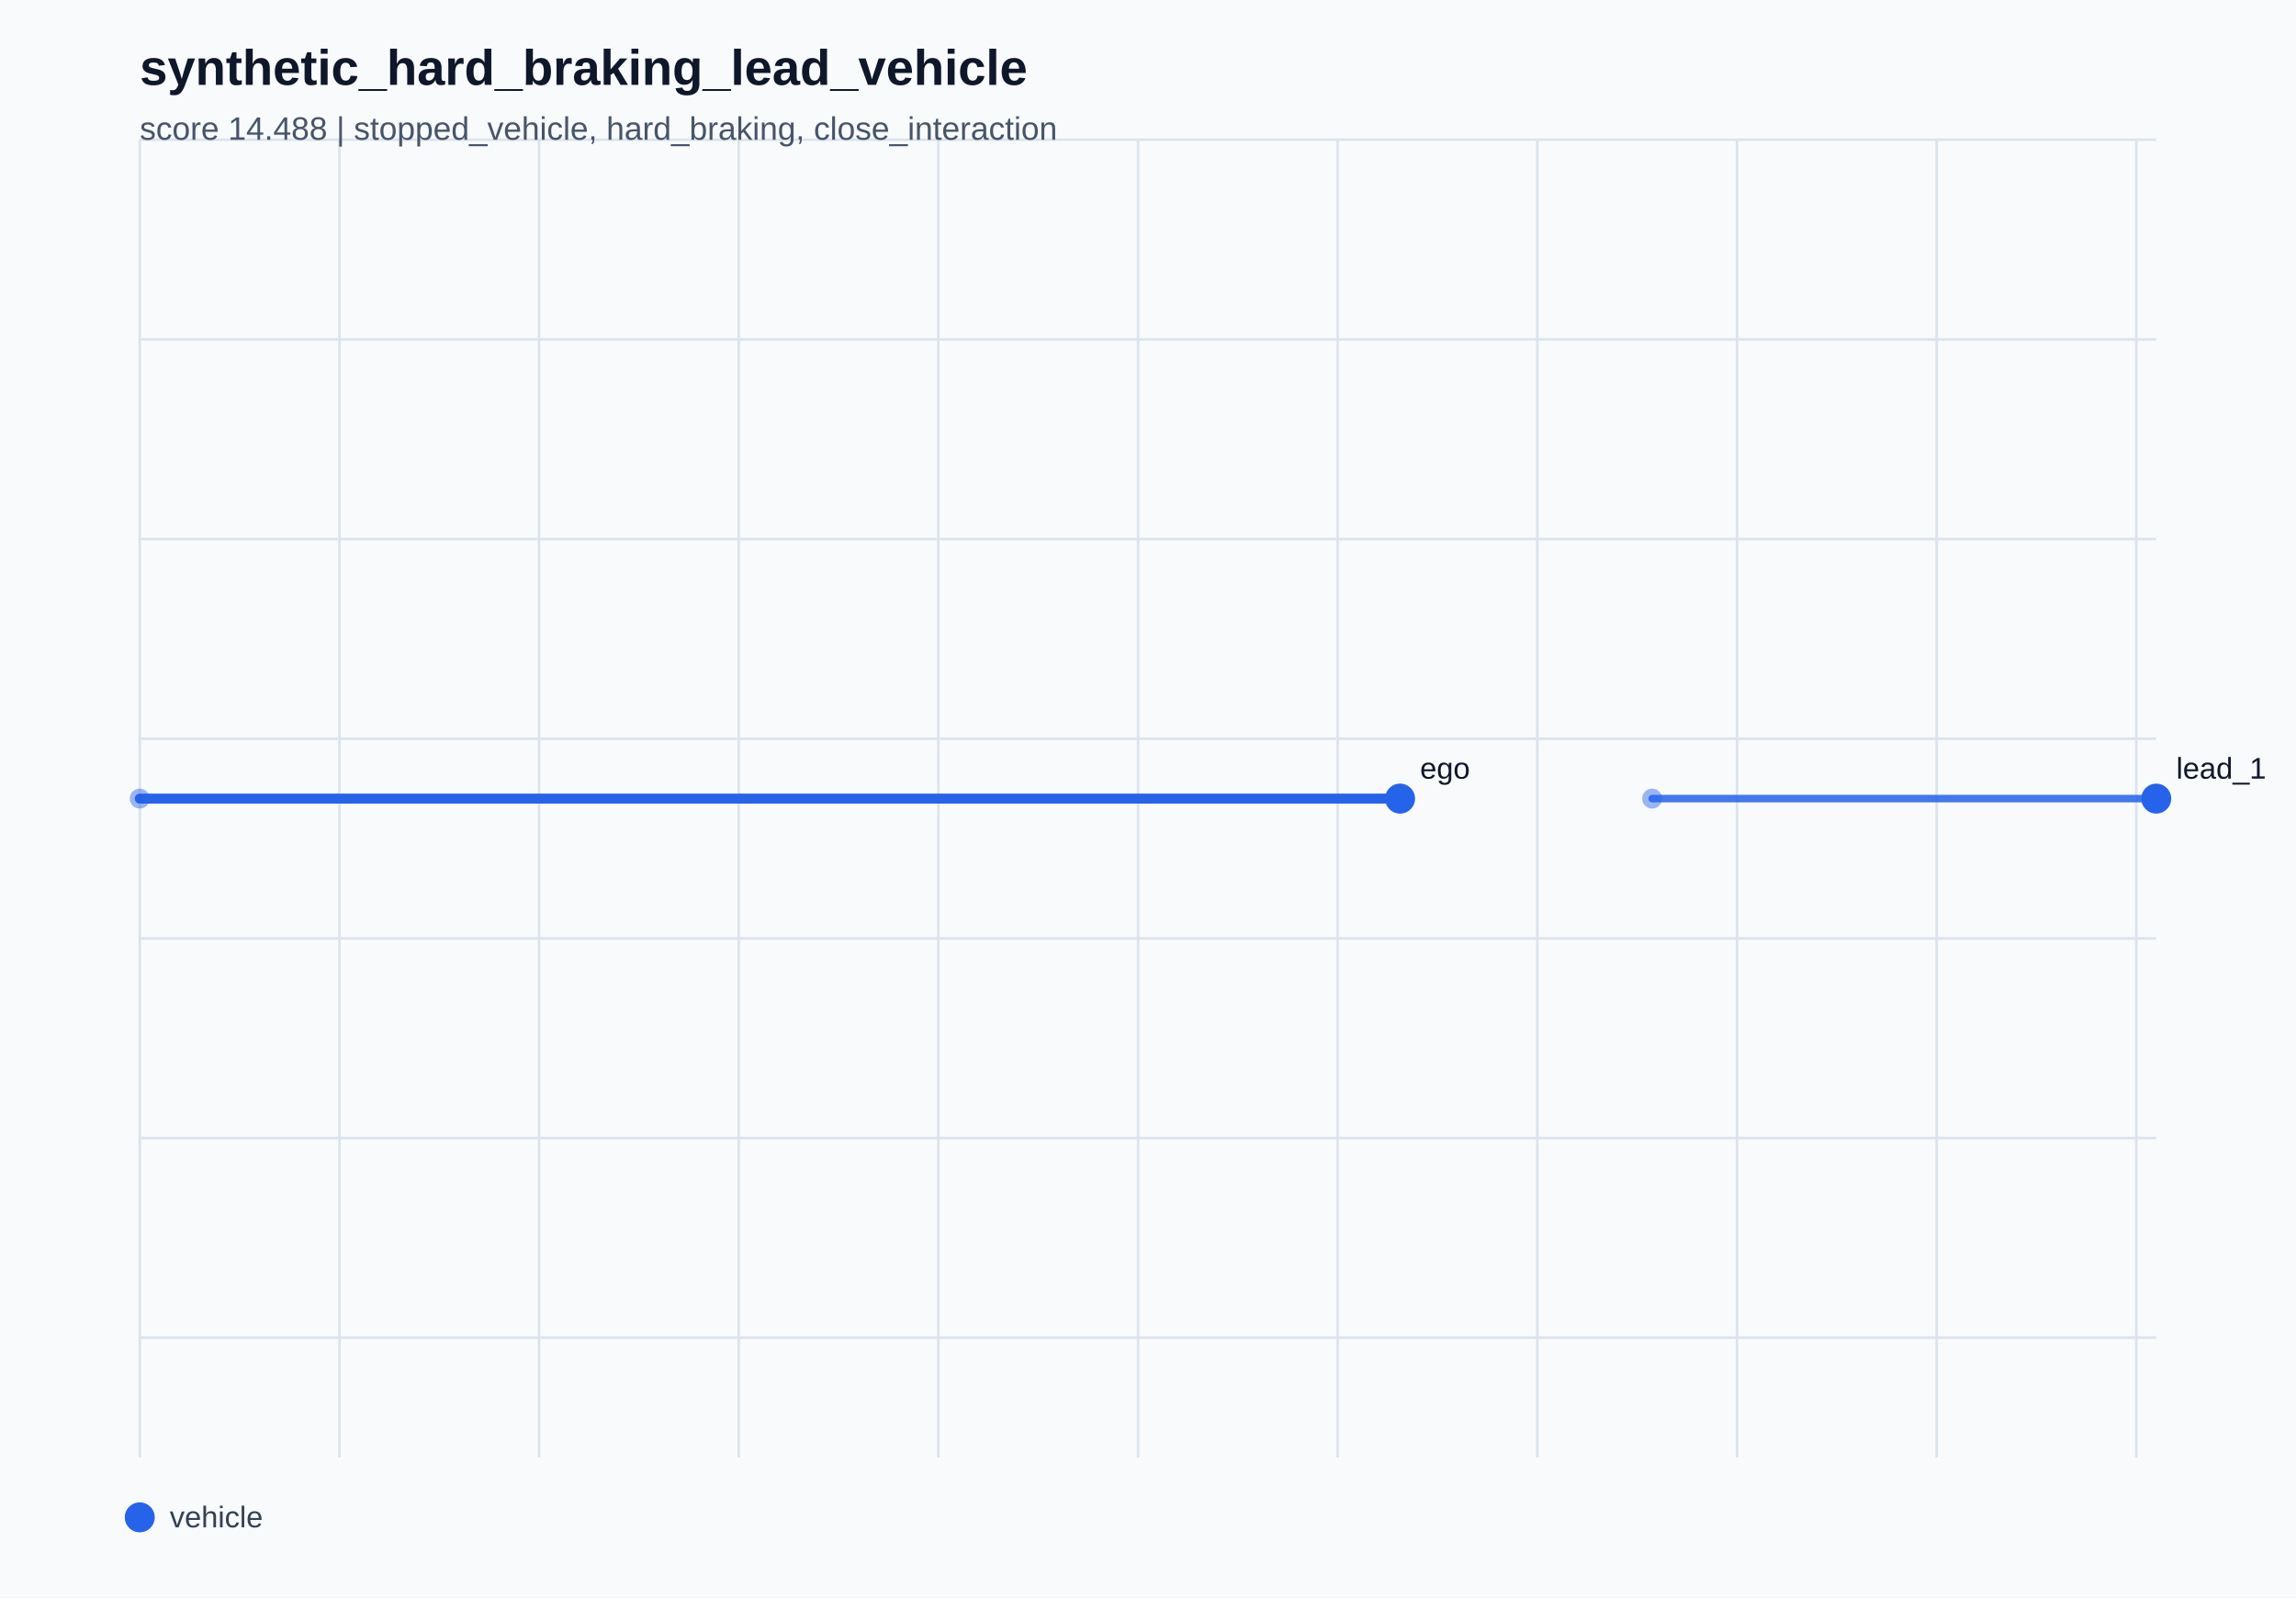
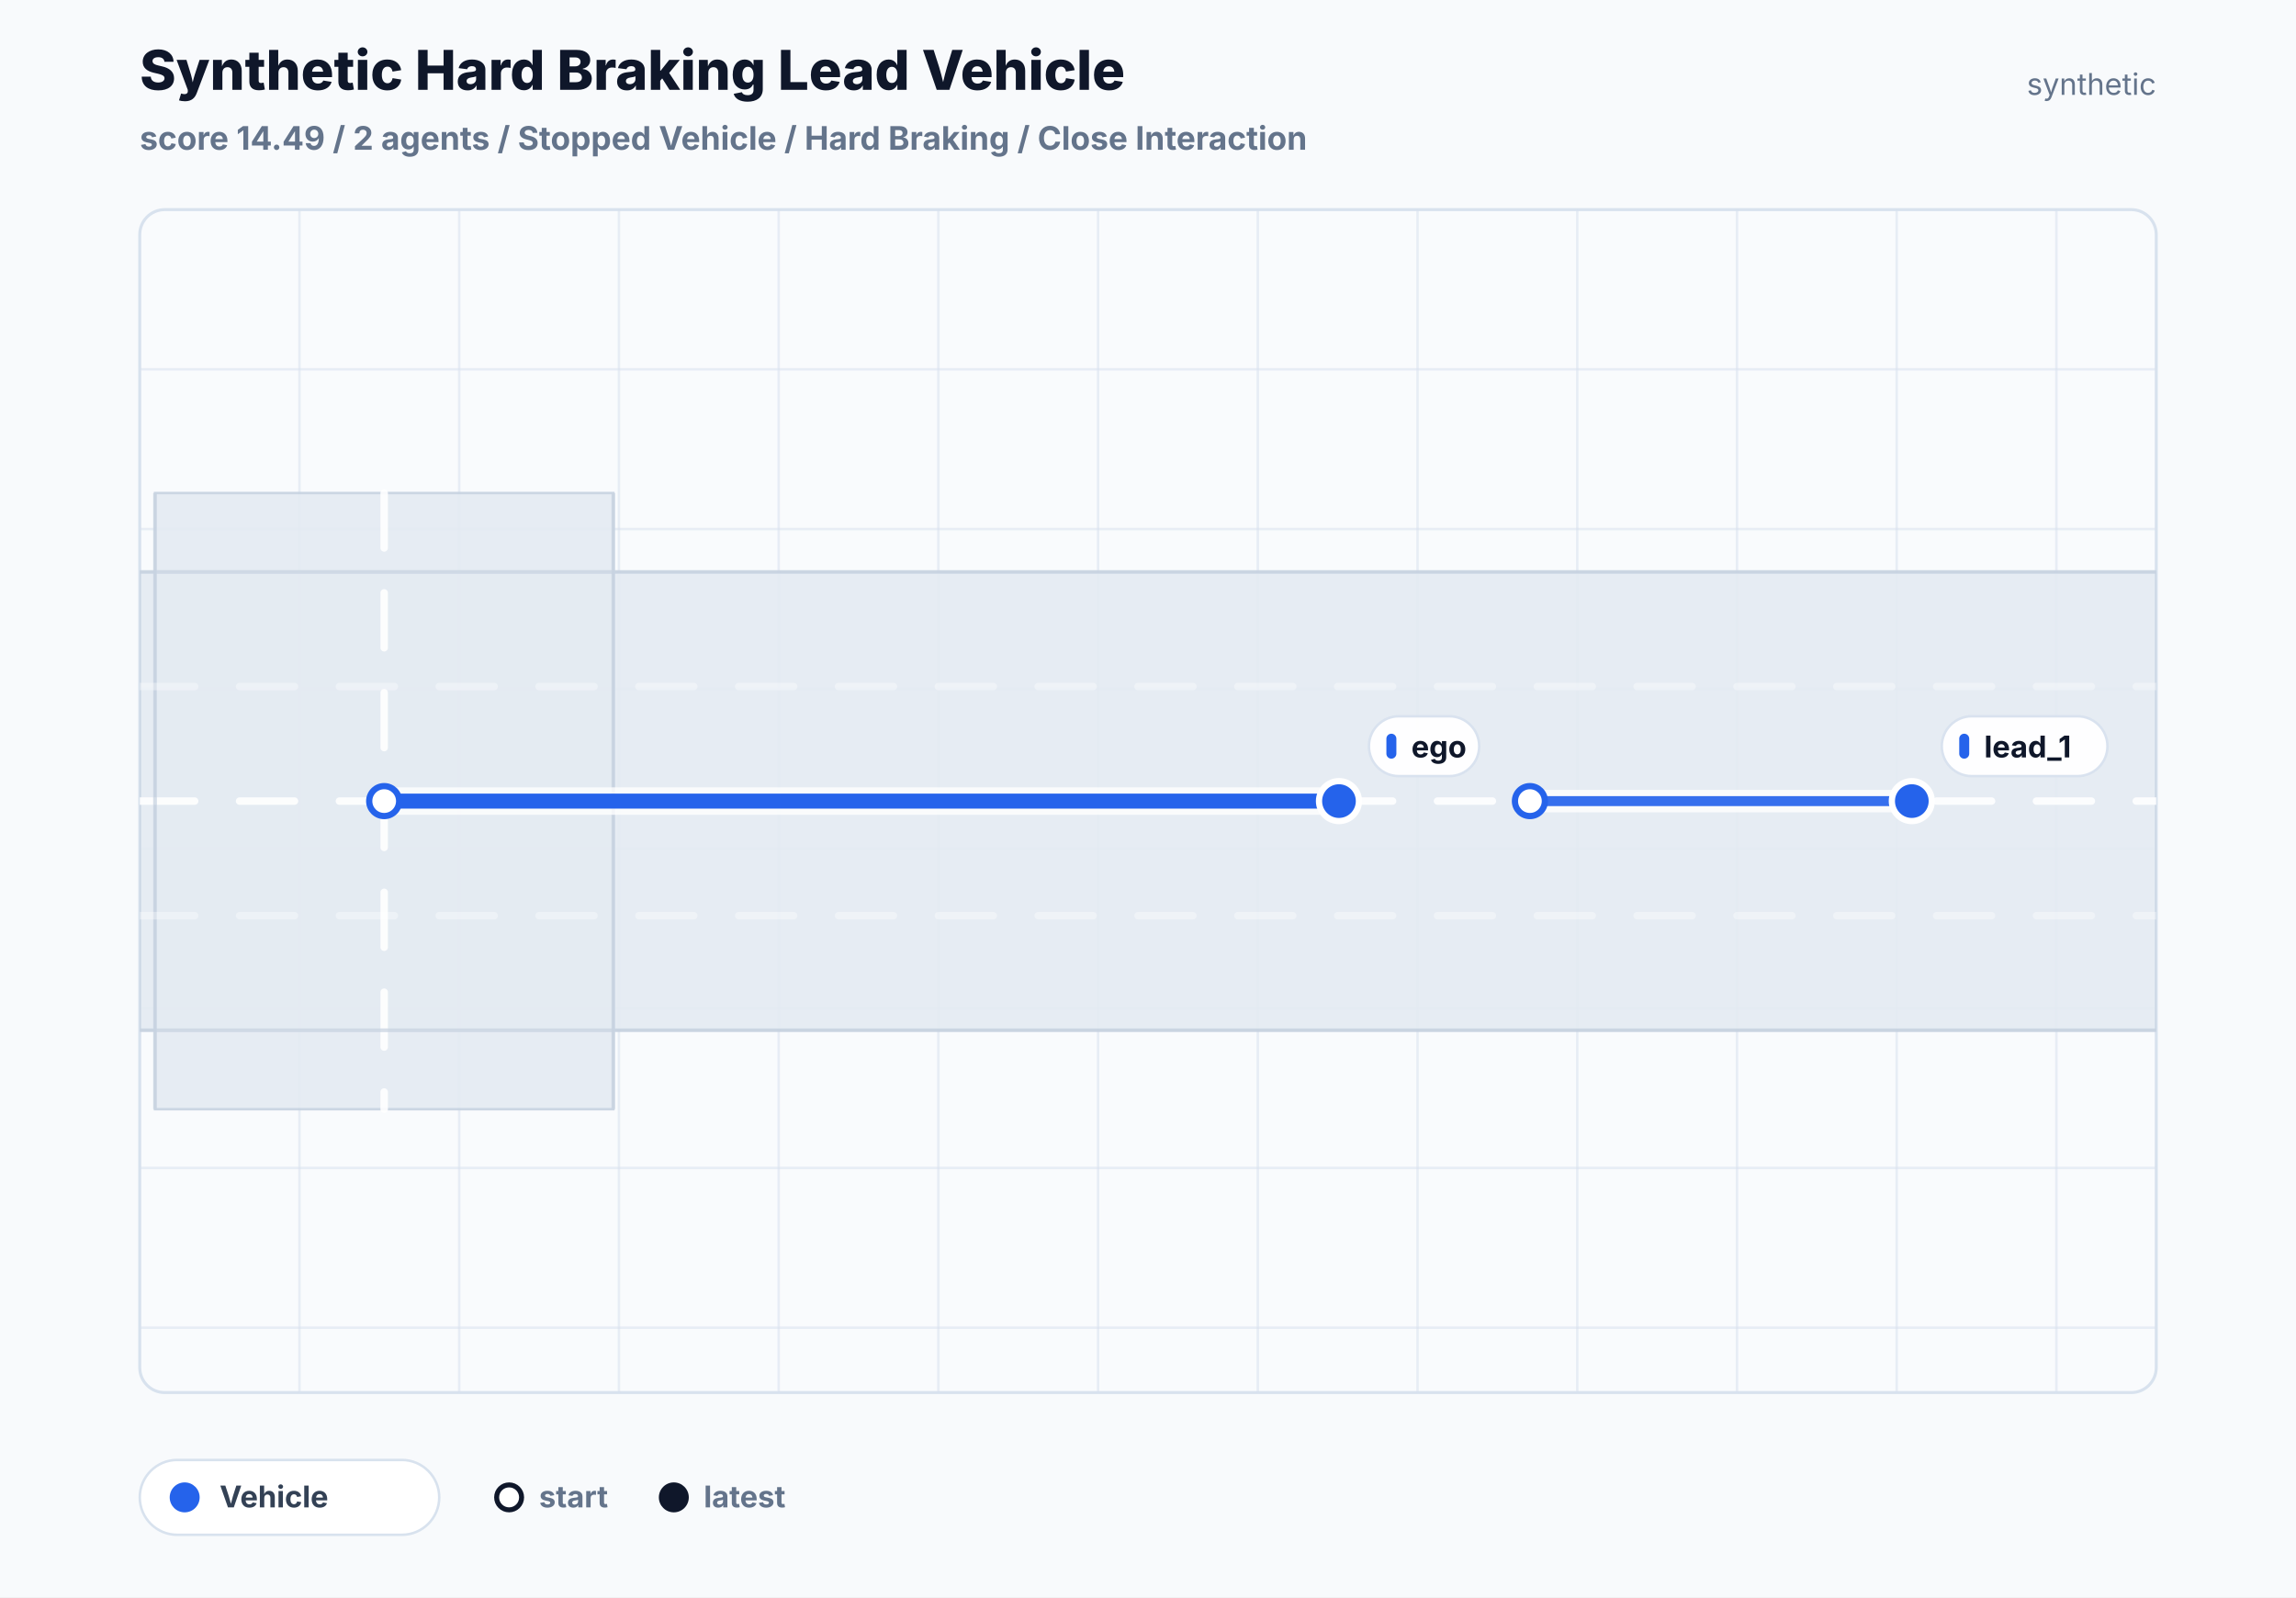
<svg xmlns="http://www.w3.org/2000/svg" width="920" height="640" viewBox="0 0 920 640" role="img">
+   <defs>
+     <clipPath id="scenario-plot-clip">
+       <rect x="56" y="84" width="808" height="474" rx="10" />
+     </clipPath>
+   </defs>
  <rect x="0" y="0" width="920" height="640" fill="#f8fafc" />
-   <line x1="56" y1="56" x2="56" y2="584" stroke="#dbe3ee" stroke-width="1" />
-   <line x1="136" y1="56" x2="136" y2="584" stroke="#dbe3ee" stroke-width="1" />
-   <line x1="216" y1="56" x2="216" y2="584" stroke="#dbe3ee" stroke-width="1" />
-   <line x1="296" y1="56" x2="296" y2="584" stroke="#dbe3ee" stroke-width="1" />
-   <line x1="376" y1="56" x2="376" y2="584" stroke="#dbe3ee" stroke-width="1" />
-   <line x1="456" y1="56" x2="456" y2="584" stroke="#dbe3ee" stroke-width="1" />
-   <line x1="536" y1="56" x2="536" y2="584" stroke="#dbe3ee" stroke-width="1" />
-   <line x1="616" y1="56" x2="616" y2="584" stroke="#dbe3ee" stroke-width="1" />
-   <line x1="696" y1="56" x2="696" y2="584" stroke="#dbe3ee" stroke-width="1" />
-   <line x1="776" y1="56" x2="776" y2="584" stroke="#dbe3ee" stroke-width="1" />
-   <line x1="856" y1="56" x2="856" y2="584" stroke="#dbe3ee" stroke-width="1" />
-   <line x1="56" y1="56" x2="864" y2="56" stroke="#dbe3ee" stroke-width="1" />
-   <line x1="56" y1="136" x2="864" y2="136" stroke="#dbe3ee" stroke-width="1" />
-   <line x1="56" y1="216" x2="864" y2="216" stroke="#dbe3ee" stroke-width="1" />
-   <line x1="56" y1="296" x2="864" y2="296" stroke="#dbe3ee" stroke-width="1" />
-   <line x1="56" y1="376" x2="864" y2="376" stroke="#dbe3ee" stroke-width="1" />
-   <line x1="56" y1="456" x2="864" y2="456" stroke="#dbe3ee" stroke-width="1" />
-   <line x1="56" y1="536" x2="864" y2="536" stroke="#dbe3ee" stroke-width="1" />
-   <text x="56" y="34" fill="#0f172a" font-size="20" font-family="Arial, sans-serif" font-weight="700">synthetic_hard_braking_lead_vehicle</text>
-   <text x="56" y="56" fill="#475569" font-size="13" font-family="Arial, sans-serif">score 14.488 | stopped_vehicle, hard_braking, close_interaction</text>
-   <circle cx="56" cy="608" r="6" fill="#2563eb" />
-   <text x="68" y="612" fill="#334155" font-size="12" font-family="Arial, sans-serif">vehicle</text>
-   <polyline points="56.00,320.00 359.00,320.00 561.00,320.00" fill="none" stroke="#2563eb" stroke-width="4" stroke-linecap="round" stroke-linejoin="round" opacity="1.0" />
-   <circle cx="56.00" cy="320.00" r="4" fill="#2563eb" opacity="0.45" />
-   <circle cx="561.00" cy="320.00" r="6" fill="#2563eb" />
-   <text x="569.00" y="312.00" fill="#0f172a" font-size="12" font-family="Arial, sans-serif">ego</text>
-   <polyline points="662.00,320.00 830.33,320.00 864.00,320.00" fill="none" stroke="#2563eb" stroke-width="3" stroke-linecap="round" stroke-linejoin="round" opacity="0.86" />
-   <circle cx="662.00" cy="320.00" r="4" fill="#2563eb" opacity="0.45" />
-   <circle cx="864.00" cy="320.00" r="6" fill="#2563eb" />
-   <text x="872.00" y="312.00" fill="#0f172a" font-size="12" font-family="Arial, sans-serif">lead_1</text>
+   <text x="56" y="36" fill="#0f172a" font-size="22" font-family="Inter, Arial, sans-serif" font-weight="800">Synthetic Hard Braking Lead Vehicle</text>
+   <text x="56" y="60" fill="#64748b" font-size="13" font-family="Inter, Arial, sans-serif" font-weight="650">score 14.49 / 2 agents / Stopped Vehicle / Hard Braking / Close Interaction</text>
+   <text x="864" y="38" fill="#64748b" font-size="12" font-family="Inter, Arial, sans-serif" text-anchor="end">synthetic</text>
+   <rect x="56" y="84" width="808" height="474" rx="10" fill="#f9fbfd" stroke="#d8e2ee" stroke-width="1.2" />
+   <g clip-path="url(#scenario-plot-clip)">
+     <line x1="120" y1="84" x2="120" y2="558" stroke="#d7e1ee" stroke-width="1" opacity="0.52" />
+     <line x1="184" y1="84" x2="184" y2="558" stroke="#d7e1ee" stroke-width="1" opacity="0.52" />
+     <line x1="248" y1="84" x2="248" y2="558" stroke="#d7e1ee" stroke-width="1" opacity="0.52" />
+     <line x1="312" y1="84" x2="312" y2="558" stroke="#d7e1ee" stroke-width="1" opacity="0.52" />
+     <line x1="376" y1="84" x2="376" y2="558" stroke="#d7e1ee" stroke-width="1" opacity="0.52" />
+     <line x1="440" y1="84" x2="440" y2="558" stroke="#d7e1ee" stroke-width="1" opacity="0.52" />
+     <line x1="504" y1="84" x2="504" y2="558" stroke="#d7e1ee" stroke-width="1" opacity="0.52" />
+     <line x1="568" y1="84" x2="568" y2="558" stroke="#d7e1ee" stroke-width="1" opacity="0.52" />
+     <line x1="632" y1="84" x2="632" y2="558" stroke="#d7e1ee" stroke-width="1" opacity="0.52" />
+     <line x1="696" y1="84" x2="696" y2="558" stroke="#d7e1ee" stroke-width="1" opacity="0.52" />
+     <line x1="760" y1="84" x2="760" y2="558" stroke="#d7e1ee" stroke-width="1" opacity="0.52" />
+     <line x1="824" y1="84" x2="824" y2="558" stroke="#d7e1ee" stroke-width="1" opacity="0.52" />
+     <line x1="56" y1="148" x2="864" y2="148" stroke="#d7e1ee" stroke-width="1" opacity="0.52" />
+     <line x1="56" y1="212" x2="864" y2="212" stroke="#d7e1ee" stroke-width="1" opacity="0.52" />
+     <line x1="56" y1="276" x2="864" y2="276" stroke="#d7e1ee" stroke-width="1" opacity="0.52" />
+     <line x1="56" y1="340" x2="864" y2="340" stroke="#d7e1ee" stroke-width="1" opacity="0.52" />
+     <line x1="56" y1="404" x2="864" y2="404" stroke="#d7e1ee" stroke-width="1" opacity="0.52" />
+     <line x1="56" y1="468" x2="864" y2="468" stroke="#d7e1ee" stroke-width="1" opacity="0.52" />
+     <line x1="56" y1="532" x2="864" y2="532" stroke="#d7e1ee" stroke-width="1" opacity="0.52" />
+     <rect x="56.00" y="229.18" width="808.00" height="183.64" fill="#e4eaf2" stroke="#c7d3e1" stroke-width="1" opacity="0.92" />
+     <rect x="62.12" y="197.56" width="183.64" height="246.89" fill="#e4eaf2" stroke="#c7d3e1" stroke-width="1" opacity="0.92" />
+     <line x1="56.00" y1="321.00" x2="864.00" y2="321.00" stroke="#ffffff" stroke-width="3" stroke-linecap="round" stroke-dasharray="22 18" opacity="0.88" />
+     <line x1="153.94" y1="197.56" x2="153.94" y2="444.44" stroke="#ffffff" stroke-width="3" stroke-linecap="round" stroke-dasharray="22 18" opacity="0.88" />
+     <line x1="56.00" y1="229.18" x2="864.00" y2="229.18" stroke="#c7d3e1" stroke-width="1.5" opacity="0.72" />
+     <line x1="56.00" y1="412.82" x2="864.00" y2="412.82" stroke="#c7d3e1" stroke-width="1.5" opacity="0.72" />
+     <line x1="62.12" y1="197.56" x2="62.12" y2="444.44" stroke="#c7d3e1" stroke-width="1.5" opacity="0.72" />
+     <line x1="245.76" y1="197.56" x2="245.76" y2="444.44" stroke="#c7d3e1" stroke-width="1.5" opacity="0.72" />
+     <line x1="56.00" y1="275.09" x2="864.00" y2="275.09" stroke="#ffffff" stroke-width="3" stroke-linecap="round" stroke-dasharray="22 18" opacity="0.35" />
+     <line x1="56.00" y1="366.91" x2="864.00" y2="366.91" stroke="#ffffff" stroke-width="3" stroke-linecap="round" stroke-dasharray="22 18" opacity="0.35" />
+     <g class="track track-vehicle">
+       <polyline points="153.94,321.00 383.48,321.00 536.52,321.00" fill="none" stroke="#ffffff" stroke-width="11" stroke-linecap="round" stroke-linejoin="round" opacity="0.78" />
+       <polyline points="153.94,321.00 383.48,321.00 536.52,321.00" fill="none" stroke="#2563eb" stroke-width="6" stroke-linecap="round" stroke-linejoin="round" opacity="1.0" />
+       <circle cx="153.94" cy="321.00" r="6" fill="#ffffff" stroke="#2563eb" stroke-width="2.5" />
+       <circle cx="536.52" cy="321.00" r="8" fill="#2563eb" stroke="#ffffff" stroke-width="2.5" />
+       <rect x="548.52" y="287.00" width="44.20" height="24.00" rx="12" fill="#ffffff" stroke="#d8e2ee" opacity="0.96" />
+       <rect x="555.52" y="294.00" width="4" height="10" rx="2" fill="#2563eb" />
+       <text x="565.52" y="303.50" fill="#0f172a" font-size="12" font-family="Inter, Arial, sans-serif" font-weight="750">ego</text>
+     </g>
+     <g class="track track-vehicle">
+       <polyline points="613.03,321.00 740.56,321.00 766.06,321.00" fill="none" stroke="#ffffff" stroke-width="9" stroke-linecap="round" stroke-linejoin="round" opacity="0.78" />
+       <polyline points="613.03,321.00 740.56,321.00 766.06,321.00" fill="none" stroke="#2563eb" stroke-width="4" stroke-linecap="round" stroke-linejoin="round" opacity="0.92" />
+       <circle cx="613.03" cy="321.00" r="6" fill="#ffffff" stroke="#2563eb" stroke-width="2.5" />
+       <circle cx="766.06" cy="321.00" r="8" fill="#2563eb" stroke="#ffffff" stroke-width="2.5" />
+       <rect x="778.06" y="287.00" width="66.40" height="24.00" rx="12" fill="#ffffff" stroke="#d8e2ee" opacity="0.96" />
+       <rect x="785.06" y="294.00" width="4" height="10" rx="2" fill="#2563eb" />
+       <text x="795.06" y="303.50" fill="#0f172a" font-size="12" font-family="Inter, Arial, sans-serif" font-weight="750">lead_1</text>
+     </g>
+   </g>
+   <rect x="56" y="585" width="120" height="30" rx="15" fill="#ffffff" stroke="#d8e2ee" />
+   <circle cx="74" cy="600" r="6" fill="#2563eb" />
+   <text x="88" y="604" fill="#334155" font-size="12" font-family="Inter, Arial, sans-serif" font-weight="700">Vehicle</text>
+   <circle cx="204" cy="600" r="5" fill="#ffffff" stroke="#0f172a" stroke-width="2" />
+   <circle cx="270" cy="600" r="6" fill="#0f172a" />
+   <text x="216" y="604" fill="#64748b" font-size="12" font-family="Inter, Arial, sans-serif" font-weight="700">start</text>
+   <text x="282" y="604" fill="#64748b" font-size="12" font-family="Inter, Arial, sans-serif" font-weight="700">latest</text>
</svg>
